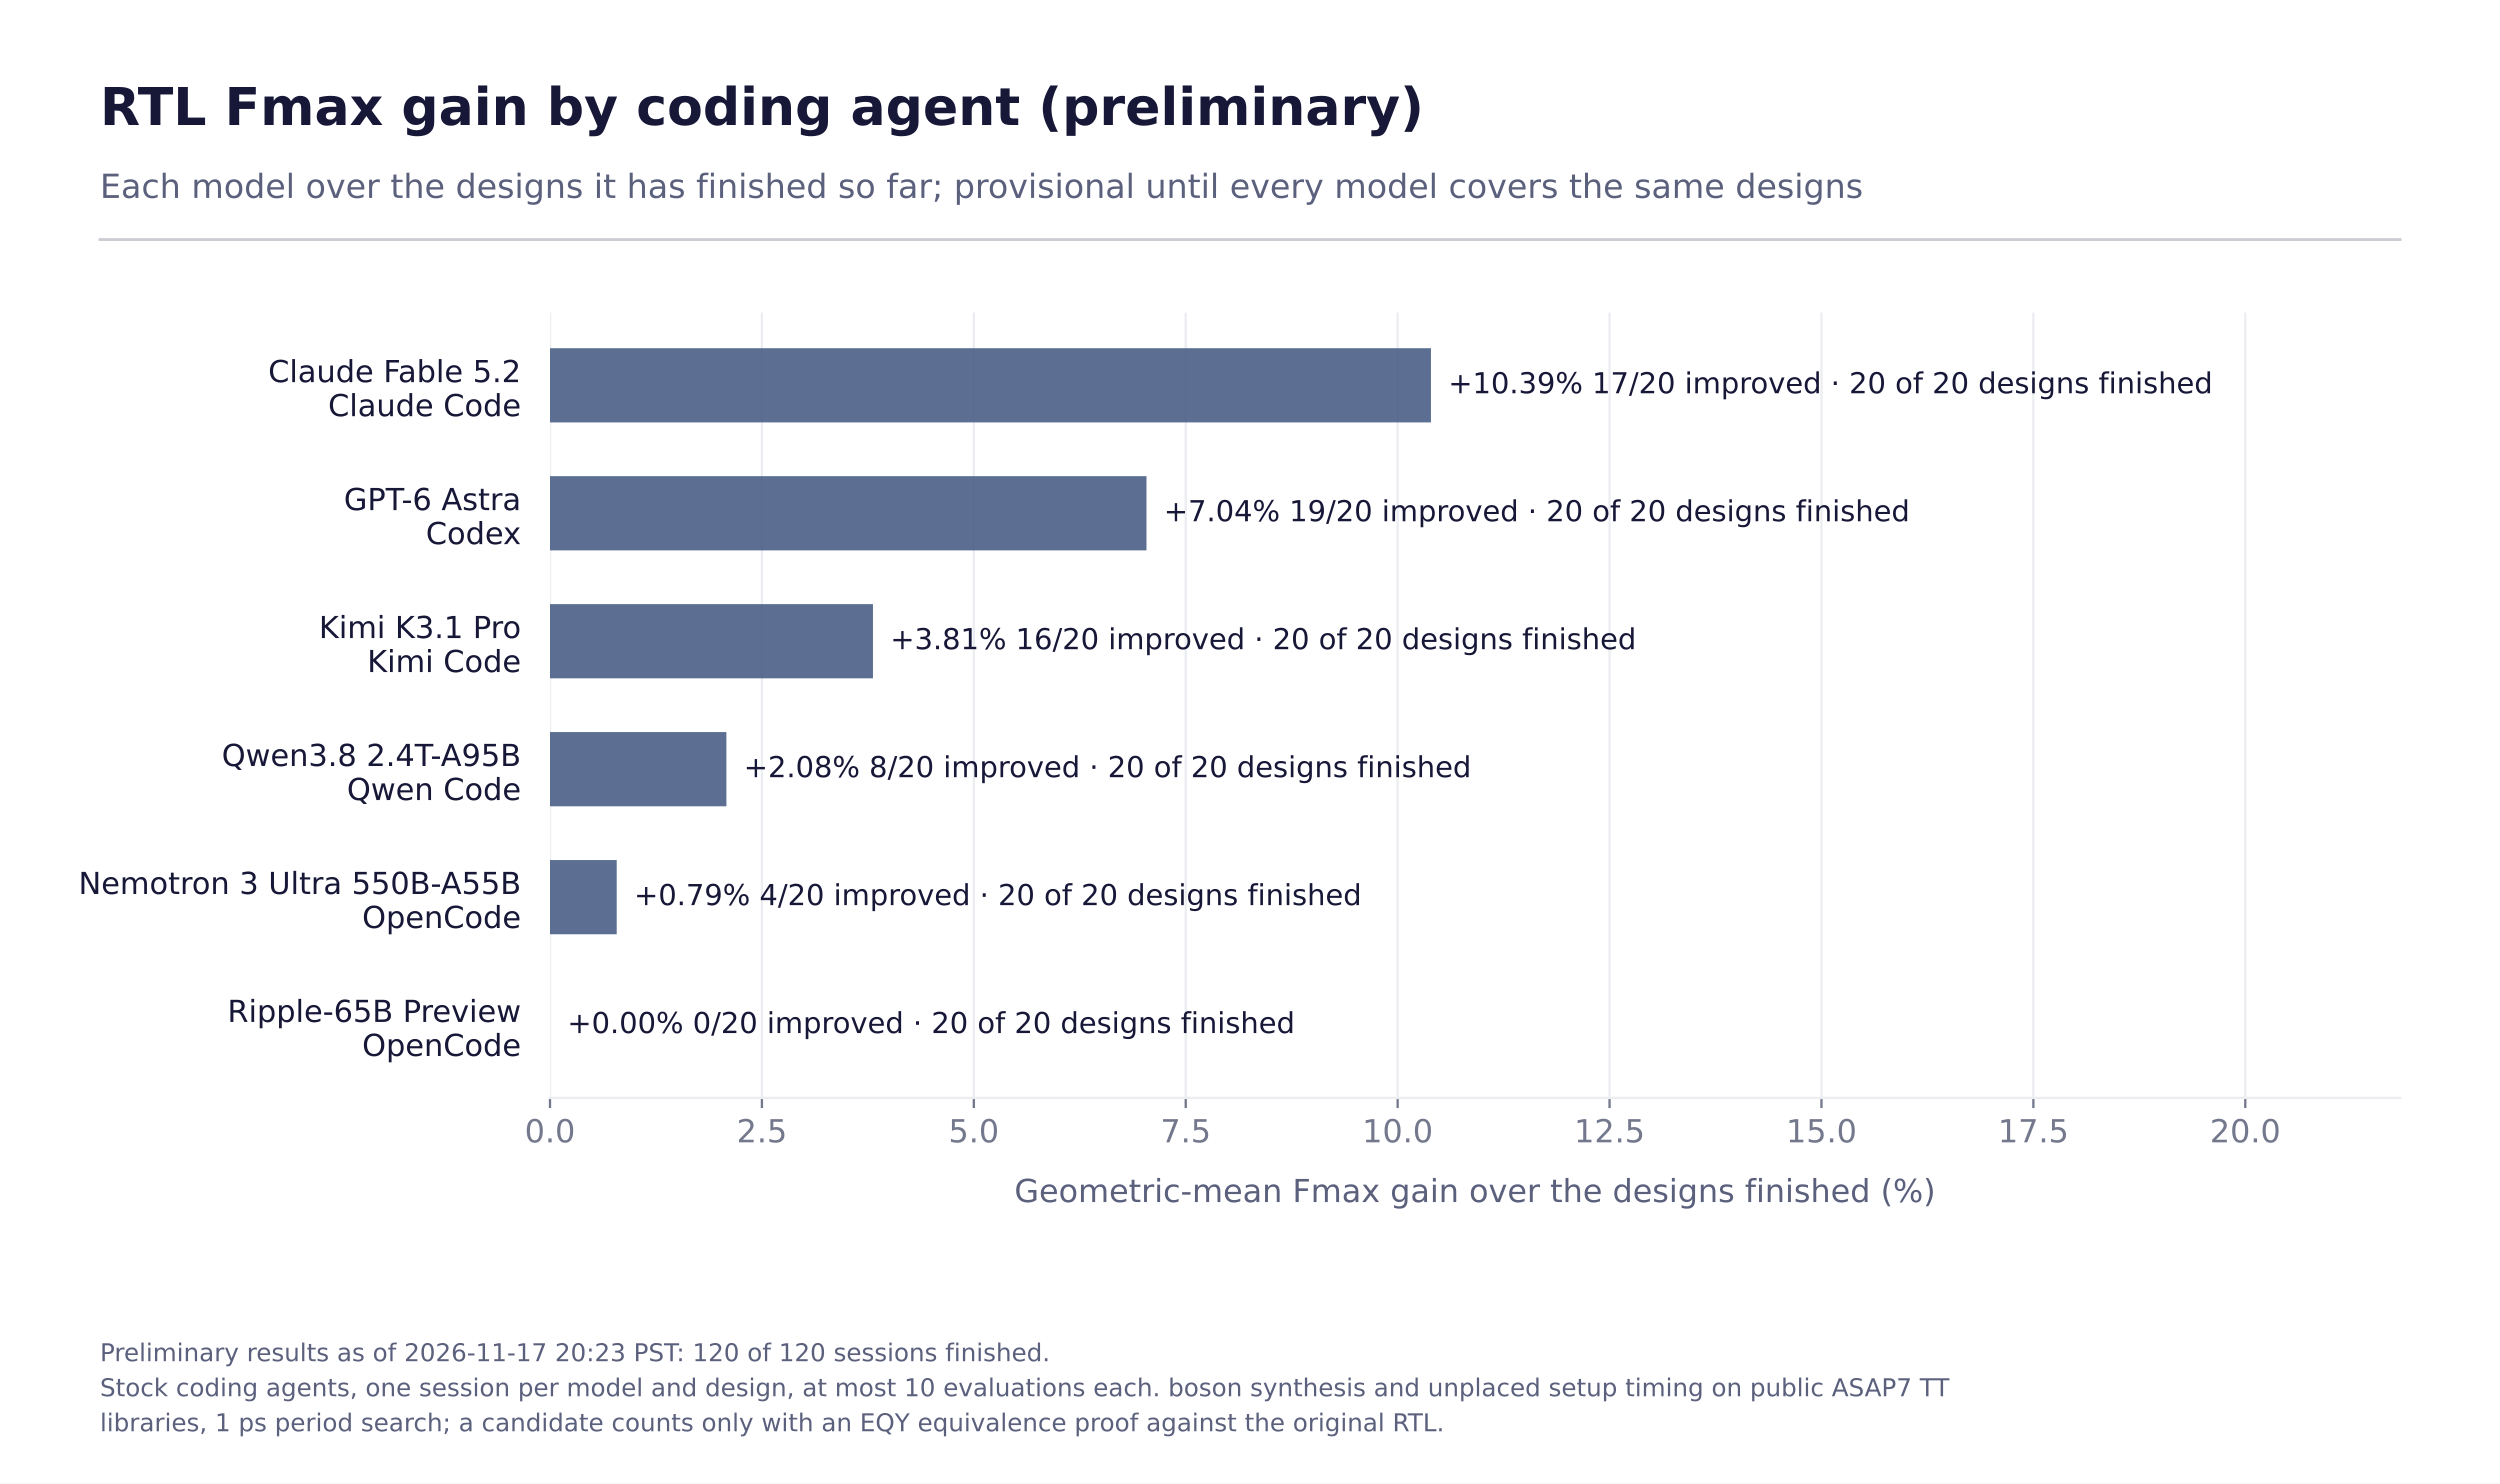
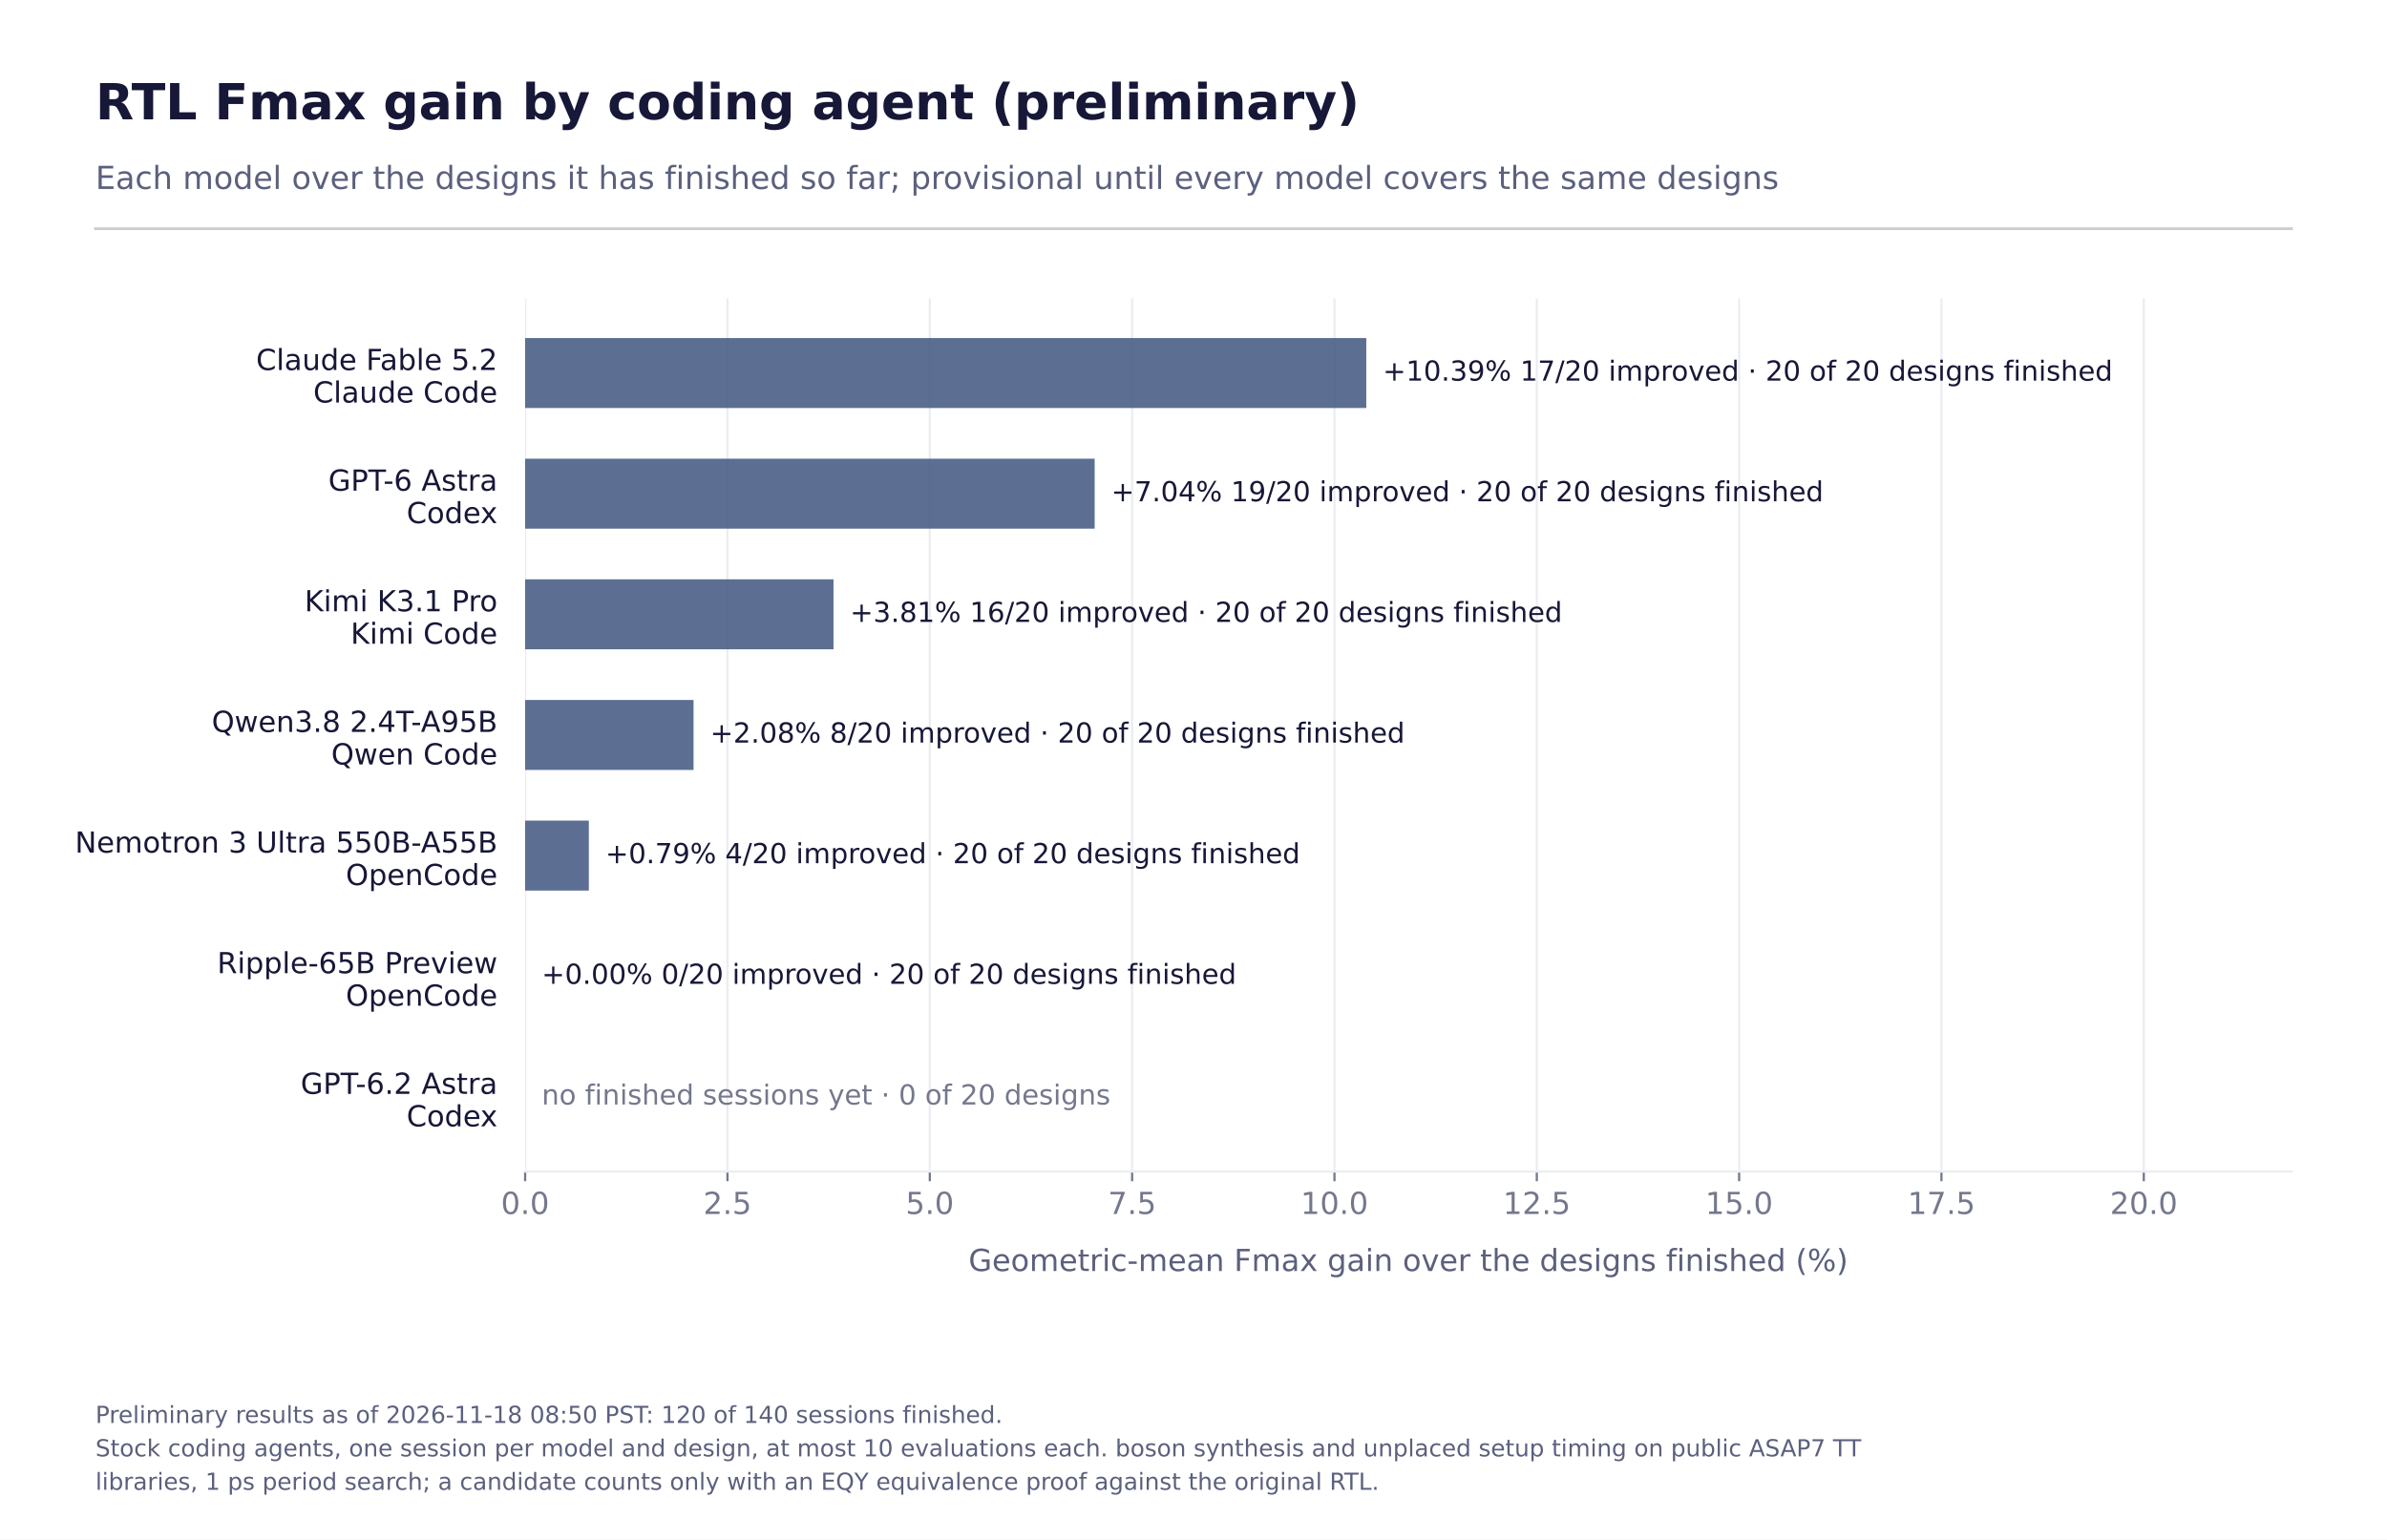
- <svg xmlns="http://www.w3.org/2000/svg" xmlns:xlink="http://www.w3.org/1999/xlink" width="864pt" height="512.64pt" viewBox="0 0 864 512.64" version="1.1">
+ <svg xmlns="http://www.w3.org/2000/svg" xmlns:xlink="http://www.w3.org/1999/xlink" width="864pt" height="557.28pt" viewBox="0 0 864 557.28" version="1.1">
  <defs>
    <style type="text/css">*{stroke-linejoin: round; stroke-linecap: butt}</style>
  </defs>
  <g id="figure_1">
    <g id="patch_1">
-       <path d="M 0 512.64  L 864 512.64  L 864 0  L 0 0  z " style="fill: #ffffff" />
+       <path d="M 0 557.28  L 864 557.28  L 864 0  L 0 0  z " style="fill: #ffffff" />
    </g>
    <g id="axes_1">
      <g id="patch_2">
-         <path d="M 190.08 379.44  L 829.44 379.44  L 829.44 108  L 190.08 108  z " style="fill: #ffffff" />
+         <path d="M 190.08 424.08  L 829.44 424.08  L 829.44 108  L 190.08 108  z " style="fill: #ffffff" />
      </g>
      <g id="matplotlib.axis_1">
        <g id="xtick_1">
          <g id="line2d_1">
-             <path d="M 190.08 379.44  L 190.08 108  " clip-path="url(#p6627dd2dad)" style="fill: none; stroke: #ebedf0; stroke-width: 0.8; stroke-linecap: square" />
+             <path d="M 190.08 424.08  L 190.08 108  " clip-path="url(#p8ecd7b2836)" style="fill: none; stroke: #ebedf0; stroke-width: 0.8; stroke-linecap: square" />
          </g>
          <g id="line2d_2">
            <defs>
              <path id="m93d353a957" d="M 0 0  L 0 3.5  " style="stroke: #74788d; stroke-width: 0.8" />
            </defs>
            <g>
-               <use xlink:href="#m93d353a957" x="190.08" y="379.44" style="fill: #74788d; stroke: #74788d; stroke-width: 0.8" />
+               <use xlink:href="#m93d353a957" x="190.08" y="424.08" style="fill: #74788d; stroke: #74788d; stroke-width: 0.8" />
            </g>
          </g>
          <g id="text_1">
-             <text style="fill: #74788d; font: 11px 'DejaVu Sans'; text-anchor: middle" x="190.08" y="394.798" transform="rotate(-0 190.08 394.7983)">0.0</text>
+             <text style="fill: #74788d; font: 11px 'DejaVu Sans'; text-anchor: middle" x="190.08" y="439.438" transform="rotate(-0 190.08 439.4383)">0.0</text>
          </g>
        </g>
        <g id="xtick_2">
          <g id="line2d_3">
-             <path d="M 263.316 379.44  L 263.316 108  " clip-path="url(#p6627dd2dad)" style="fill: none; stroke: #ebedf0; stroke-width: 0.8; stroke-linecap: square" />
+             <path d="M 263.316 424.08  L 263.316 108  " clip-path="url(#p8ecd7b2836)" style="fill: none; stroke: #ebedf0; stroke-width: 0.8; stroke-linecap: square" />
          </g>
          <g id="line2d_4">
            <g>
-               <use xlink:href="#m93d353a957" x="263.316" y="379.44" style="fill: #74788d; stroke: #74788d; stroke-width: 0.8" />
+               <use xlink:href="#m93d353a957" x="263.316" y="424.08" style="fill: #74788d; stroke: #74788d; stroke-width: 0.8" />
            </g>
          </g>
          <g id="text_2">
-             <text style="fill: #74788d; font: 11px 'DejaVu Sans'; text-anchor: middle" x="263.316" y="394.798" transform="rotate(-0 263.3161 394.7983)">2.5</text>
+             <text style="fill: #74788d; font: 11px 'DejaVu Sans'; text-anchor: middle" x="263.316" y="439.438" transform="rotate(-0 263.3161 439.4383)">2.5</text>
          </g>
        </g>
        <g id="xtick_3">
          <g id="line2d_5">
-             <path d="M 336.552 379.44  L 336.552 108  " clip-path="url(#p6627dd2dad)" style="fill: none; stroke: #ebedf0; stroke-width: 0.8; stroke-linecap: square" />
+             <path d="M 336.552 424.08  L 336.552 108  " clip-path="url(#p8ecd7b2836)" style="fill: none; stroke: #ebedf0; stroke-width: 0.8; stroke-linecap: square" />
          </g>
          <g id="line2d_6">
            <g>
-               <use xlink:href="#m93d353a957" x="336.552" y="379.44" style="fill: #74788d; stroke: #74788d; stroke-width: 0.8" />
+               <use xlink:href="#m93d353a957" x="336.552" y="424.08" style="fill: #74788d; stroke: #74788d; stroke-width: 0.8" />
            </g>
          </g>
          <g id="text_3">
-             <text style="fill: #74788d; font: 11px 'DejaVu Sans'; text-anchor: middle" x="336.552" y="394.798" transform="rotate(-0 336.5522 394.7983)">5.0</text>
+             <text style="fill: #74788d; font: 11px 'DejaVu Sans'; text-anchor: middle" x="336.552" y="439.438" transform="rotate(-0 336.5522 439.4383)">5.0</text>
          </g>
        </g>
        <g id="xtick_4">
          <g id="line2d_7">
-             <path d="M 409.788 379.44  L 409.788 108  " clip-path="url(#p6627dd2dad)" style="fill: none; stroke: #ebedf0; stroke-width: 0.8; stroke-linecap: square" />
+             <path d="M 409.788 424.08  L 409.788 108  " clip-path="url(#p8ecd7b2836)" style="fill: none; stroke: #ebedf0; stroke-width: 0.8; stroke-linecap: square" />
          </g>
          <g id="line2d_8">
            <g>
-               <use xlink:href="#m93d353a957" x="409.788" y="379.44" style="fill: #74788d; stroke: #74788d; stroke-width: 0.8" />
+               <use xlink:href="#m93d353a957" x="409.788" y="424.08" style="fill: #74788d; stroke: #74788d; stroke-width: 0.8" />
            </g>
          </g>
          <g id="text_4">
-             <text style="fill: #74788d; font: 11px 'DejaVu Sans'; text-anchor: middle" x="409.788" y="394.798" transform="rotate(-0 409.7883 394.7983)">7.5</text>
+             <text style="fill: #74788d; font: 11px 'DejaVu Sans'; text-anchor: middle" x="409.788" y="439.438" transform="rotate(-0 409.7883 439.4383)">7.5</text>
          </g>
        </g>
        <g id="xtick_5">
          <g id="line2d_9">
-             <path d="M 483.024 379.44  L 483.024 108  " clip-path="url(#p6627dd2dad)" style="fill: none; stroke: #ebedf0; stroke-width: 0.8; stroke-linecap: square" />
+             <path d="M 483.024 424.08  L 483.024 108  " clip-path="url(#p8ecd7b2836)" style="fill: none; stroke: #ebedf0; stroke-width: 0.8; stroke-linecap: square" />
          </g>
          <g id="line2d_10">
            <g>
-               <use xlink:href="#m93d353a957" x="483.024" y="379.44" style="fill: #74788d; stroke: #74788d; stroke-width: 0.8" />
+               <use xlink:href="#m93d353a957" x="483.024" y="424.08" style="fill: #74788d; stroke: #74788d; stroke-width: 0.8" />
            </g>
          </g>
          <g id="text_5">
-             <text style="fill: #74788d; font: 11px 'DejaVu Sans'; text-anchor: middle" x="483.024" y="394.798" transform="rotate(-0 483.0244 394.7983)">10.0</text>
+             <text style="fill: #74788d; font: 11px 'DejaVu Sans'; text-anchor: middle" x="483.024" y="439.438" transform="rotate(-0 483.0244 439.4383)">10.0</text>
          </g>
        </g>
        <g id="xtick_6">
          <g id="line2d_11">
-             <path d="M 556.261 379.44  L 556.261 108  " clip-path="url(#p6627dd2dad)" style="fill: none; stroke: #ebedf0; stroke-width: 0.8; stroke-linecap: square" />
+             <path d="M 556.261 424.08  L 556.261 108  " clip-path="url(#p8ecd7b2836)" style="fill: none; stroke: #ebedf0; stroke-width: 0.8; stroke-linecap: square" />
          </g>
          <g id="line2d_12">
            <g>
-               <use xlink:href="#m93d353a957" x="556.261" y="379.44" style="fill: #74788d; stroke: #74788d; stroke-width: 0.8" />
+               <use xlink:href="#m93d353a957" x="556.261" y="424.08" style="fill: #74788d; stroke: #74788d; stroke-width: 0.8" />
            </g>
          </g>
          <g id="text_6">
-             <text style="fill: #74788d; font: 11px 'DejaVu Sans'; text-anchor: middle" x="556.261" y="394.798" transform="rotate(-0 556.2605 394.7983)">12.5</text>
+             <text style="fill: #74788d; font: 11px 'DejaVu Sans'; text-anchor: middle" x="556.261" y="439.438" transform="rotate(-0 556.2605 439.4383)">12.5</text>
          </g>
        </g>
        <g id="xtick_7">
          <g id="line2d_13">
-             <path d="M 629.497 379.44  L 629.497 108  " clip-path="url(#p6627dd2dad)" style="fill: none; stroke: #ebedf0; stroke-width: 0.8; stroke-linecap: square" />
+             <path d="M 629.497 424.08  L 629.497 108  " clip-path="url(#p8ecd7b2836)" style="fill: none; stroke: #ebedf0; stroke-width: 0.8; stroke-linecap: square" />
          </g>
          <g id="line2d_14">
            <g>
-               <use xlink:href="#m93d353a957" x="629.497" y="379.44" style="fill: #74788d; stroke: #74788d; stroke-width: 0.8" />
+               <use xlink:href="#m93d353a957" x="629.497" y="424.08" style="fill: #74788d; stroke: #74788d; stroke-width: 0.8" />
            </g>
          </g>
          <g id="text_7">
-             <text style="fill: #74788d; font: 11px 'DejaVu Sans'; text-anchor: middle" x="629.497" y="394.798" transform="rotate(-0 629.4966 394.7983)">15.0</text>
+             <text style="fill: #74788d; font: 11px 'DejaVu Sans'; text-anchor: middle" x="629.497" y="439.438" transform="rotate(-0 629.4966 439.4383)">15.0</text>
          </g>
        </g>
        <g id="xtick_8">
          <g id="line2d_15">
-             <path d="M 702.733 379.44  L 702.733 108  " clip-path="url(#p6627dd2dad)" style="fill: none; stroke: #ebedf0; stroke-width: 0.8; stroke-linecap: square" />
+             <path d="M 702.733 424.08  L 702.733 108  " clip-path="url(#p8ecd7b2836)" style="fill: none; stroke: #ebedf0; stroke-width: 0.8; stroke-linecap: square" />
          </g>
          <g id="line2d_16">
            <g>
-               <use xlink:href="#m93d353a957" x="702.733" y="379.44" style="fill: #74788d; stroke: #74788d; stroke-width: 0.8" />
+               <use xlink:href="#m93d353a957" x="702.733" y="424.08" style="fill: #74788d; stroke: #74788d; stroke-width: 0.8" />
            </g>
          </g>
          <g id="text_8">
-             <text style="fill: #74788d; font: 11px 'DejaVu Sans'; text-anchor: middle" x="702.733" y="394.798" transform="rotate(-0 702.7327 394.7983)">17.5</text>
+             <text style="fill: #74788d; font: 11px 'DejaVu Sans'; text-anchor: middle" x="702.733" y="439.438" transform="rotate(-0 702.7327 439.4383)">17.5</text>
          </g>
        </g>
        <g id="xtick_9">
          <g id="line2d_17">
-             <path d="M 775.969 379.44  L 775.969 108  " clip-path="url(#p6627dd2dad)" style="fill: none; stroke: #ebedf0; stroke-width: 0.8; stroke-linecap: square" />
+             <path d="M 775.969 424.08  L 775.969 108  " clip-path="url(#p8ecd7b2836)" style="fill: none; stroke: #ebedf0; stroke-width: 0.8; stroke-linecap: square" />
          </g>
          <g id="line2d_18">
            <g>
-               <use xlink:href="#m93d353a957" x="775.969" y="379.44" style="fill: #74788d; stroke: #74788d; stroke-width: 0.8" />
+               <use xlink:href="#m93d353a957" x="775.969" y="424.08" style="fill: #74788d; stroke: #74788d; stroke-width: 0.8" />
            </g>
          </g>
          <g id="text_9">
-             <text style="fill: #74788d; font: 11px 'DejaVu Sans'; text-anchor: middle" x="775.969" y="394.798" transform="rotate(-0 775.9689 394.7983)">20.0</text>
+             <text style="fill: #74788d; font: 11px 'DejaVu Sans'; text-anchor: middle" x="775.969" y="439.438" transform="rotate(-0 775.9689 439.4383)">20.0</text>
          </g>
        </g>
        <g id="text_10">
-           <text style="fill: #5b607d; font: 11px 'DejaVu Sans'; text-anchor: middle" x="509.76" y="415.444" transform="rotate(-0 509.76 415.4442)">Geometric-mean Fmax gain over the designs finished (%)</text>
+           <text style="fill: #5b607d; font: 11px 'DejaVu Sans'; text-anchor: middle" x="509.76" y="460.084" transform="rotate(-0 509.76 460.0842)">Geometric-mean Fmax gain over the designs finished (%)</text>
        </g>
      </g>
      <g id="matplotlib.axis_2">
        <g id="ytick_1">
          <g id="line2d_19" />
          <g id="text_11">
-             <text style="fill: #171738; font: 10.5px 'DejaVu Sans'" transform="translate(92.68391 132.071)">Claude Fable 5.2</text>
-             <text style="fill: #171738; font: 10.5px 'DejaVu Sans'" transform="translate(113.3952 143.8287)">Claude Code</text>
+             <text style="fill: #171738; font: 10.5px 'DejaVu Sans'" transform="translate(92.68391 133.9396)">Claude Fable 5.2</text>
+             <text style="fill: #171738; font: 10.5px 'DejaVu Sans'" transform="translate(113.3952 145.6973)">Claude Code</text>
          </g>
        </g>
        <g id="ytick_2">
          <g id="line2d_20" />
          <g id="text_12">
-             <text style="fill: #171738; font: 10.5px 'DejaVu Sans'" transform="translate(118.8322 176.2939)">GPT-6 Astra</text>
-             <text style="fill: #171738; font: 10.5px 'DejaVu Sans'" transform="translate(147.1658 188.0516)">Codex</text>
+             <text style="fill: #171738; font: 10.5px 'DejaVu Sans'" transform="translate(118.8322 177.6091)">GPT-6 Astra</text>
+             <text style="fill: #171738; font: 10.5px 'DejaVu Sans'" transform="translate(147.1658 189.3668)">Codex</text>
          </g>
        </g>
        <g id="ytick_3">
          <g id="line2d_21" />
          <g id="text_13">
-             <text style="fill: #171738; font: 10.5px 'DejaVu Sans'" transform="translate(110.2222 220.5167)">Kimi K3.1 Pro</text>
-             <text style="fill: #171738; font: 10.5px 'DejaVu Sans'" transform="translate(126.9123 232.2744)">Kimi Code</text>
+             <text style="fill: #171738; font: 10.5px 'DejaVu Sans'" transform="translate(110.2222 221.2786)">Kimi K3.1 Pro</text>
+             <text style="fill: #171738; font: 10.5px 'DejaVu Sans'" transform="translate(126.9123 233.0363)">Kimi Code</text>
          </g>
        </g>
        <g id="ytick_4">
          <g id="line2d_22" />
          <g id="text_14">
-             <text style="fill: #171738; font: 10.5px 'DejaVu Sans'" transform="translate(76.62383 264.7396)">Qwen3.8 2.4T-A95B</text>
-             <text style="fill: #171738; font: 10.5px 'DejaVu Sans'" transform="translate(119.892 276.4973)">Qwen Code</text>
+             <text style="fill: #171738; font: 10.5px 'DejaVu Sans'" transform="translate(76.62383 264.9482)">Qwen3.8 2.4T-A95B</text>
+             <text style="fill: #171738; font: 10.5px 'DejaVu Sans'" transform="translate(119.892 276.7059)">Qwen Code</text>
          </g>
        </g>
        <g id="ytick_5">
          <g id="line2d_23" />
          <g id="text_15">
-             <text style="fill: #171738; font: 10.5px 'DejaVu Sans'" transform="translate(27.12945 308.9625)">Nemotron 3 Ultra 550B-A55B</text>
-             <text style="fill: #171738; font: 10.5px 'DejaVu Sans'" transform="translate(125.1502 320.7202)">OpenCode</text>
+             <text style="fill: #171738; font: 10.5px 'DejaVu Sans'" transform="translate(27.12945 308.6177)">Nemotron 3 Ultra 550B-A55B</text>
+             <text style="fill: #171738; font: 10.5px 'DejaVu Sans'" transform="translate(125.1502 320.3754)">OpenCode</text>
          </g>
        </g>
        <g id="ytick_6">
          <g id="line2d_24" />
          <g id="text_16">
-             <text style="fill: #171738; font: 10.5px 'DejaVu Sans'" transform="translate(78.59914 353.1853)">Ripple-65B Preview</text>
-             <text style="fill: #171738; font: 10.5px 'DejaVu Sans'" transform="translate(125.1502 364.9431)">OpenCode</text>
+             <text style="fill: #171738; font: 10.5px 'DejaVu Sans'" transform="translate(78.59914 352.2872)">Ripple-65B Preview</text>
+             <text style="fill: #171738; font: 10.5px 'DejaVu Sans'" transform="translate(125.1502 364.0449)">OpenCode</text>
+           </g>
+         </g>
+         <g id="ytick_7">
+           <g id="line2d_25" />
+           <g id="text_17">
+             <text style="fill: #171738; font: 10.5px 'DejaVu Sans'" transform="translate(108.8145 395.9567)">GPT-6.2 Astra</text>
+             <text style="fill: #171738; font: 10.5px 'DejaVu Sans'" transform="translate(147.1658 407.7144)">Codex</text>
          </g>
        </g>
      </g>
      <g id="patch_3">
-         <path d="M 190.08 120.338  L 494.537 120.338  L 494.537 145.987  L 190.08 145.987  z " clip-path="url(#p6627dd2dad)" style="fill: #3f5680; opacity: 0.85" />
+         <path d="M 190.08 122.367  L 494.537 122.367  L 494.537 147.696  L 190.08 147.696  z " clip-path="url(#p8ecd7b2836)" style="fill: #3f5680; opacity: 0.85" />
      </g>
      <g id="patch_4">
-         <path d="M 190.08 164.561  L 396.225 164.561  L 396.225 190.21  L 190.08 190.21  z " clip-path="url(#p6627dd2dad)" style="fill: #3f5680; opacity: 0.85" />
+         <path d="M 190.08 166.037  L 396.225 166.037  L 396.225 191.365  L 190.08 191.365  z " clip-path="url(#p8ecd7b2836)" style="fill: #3f5680; opacity: 0.85" />
      </g>
      <g id="patch_5">
-         <path d="M 190.08 208.784  L 301.692 208.784  L 301.692 234.433  L 190.08 234.433  z " clip-path="url(#p6627dd2dad)" style="fill: #3f5680; opacity: 0.85" />
+         <path d="M 190.08 209.706  L 301.692 209.706  L 301.692 235.035  L 190.08 235.035  z " clip-path="url(#p8ecd7b2836)" style="fill: #3f5680; opacity: 0.85" />
      </g>
      <g id="patch_6">
-         <path d="M 190.08 253.007  L 251.042 253.007  L 251.042 278.656  L 190.08 278.656  z " clip-path="url(#p6627dd2dad)" style="fill: #3f5680; opacity: 0.85" />
+         <path d="M 190.08 253.376  L 251.042 253.376  L 251.042 278.704  L 190.08 278.704  z " clip-path="url(#p8ecd7b2836)" style="fill: #3f5680; opacity: 0.85" />
      </g>
      <g id="patch_7">
-         <path d="M 190.08 297.23  L 213.135 297.23  L 213.135 322.879  L 190.08 322.879  z " clip-path="url(#p6627dd2dad)" style="fill: #3f5680; opacity: 0.85" />
+         <path d="M 190.08 297.045  L 213.135 297.045  L 213.135 322.374  L 190.08 322.374  z " clip-path="url(#p8ecd7b2836)" style="fill: #3f5680; opacity: 0.85" />
      </g>
      <g id="patch_8">
-         <path d="M 190.08 341.453  L 190.08 341.453  L 190.08 367.102  L 190.08 367.102  z " clip-path="url(#p6627dd2dad)" style="fill: #3f5680; opacity: 0.85" />
+         <path d="M 190.08 340.715  L 190.08 340.715  L 190.08 366.043  L 190.08 366.043  z " clip-path="url(#p8ecd7b2836)" style="fill: #3f5680; opacity: 0.85" />
      </g>
      <g id="patch_9">
-         <path d="M 190.08 379.44  L 829.44 379.44  " style="fill: none; stroke: #ebedf0; stroke-width: 0.8; stroke-linejoin: miter; stroke-linecap: square" />
-       </g>
-       <g id="text_17">
-         <text style="fill: #171738; font: 10px 'DejaVu Sans'; text-anchor: start" x="500.537" y="135.922" transform="rotate(-0 500.5371 135.9222)">+10.39%   17/20 improved · 20 of 20 designs finished</text>
+         <path d="M 190.08 384.384  L 190.08 384.384  L 190.08 409.713  L 190.08 409.713  z " clip-path="url(#p8ecd7b2836)" style="fill: #3f5680; opacity: 0.85" />
+       </g>
+       <g id="patch_10">
+         <path d="M 190.08 424.08  L 829.44 424.08  " style="fill: none; stroke: #ebedf0; stroke-width: 0.8; stroke-linejoin: miter; stroke-linecap: square" />
      </g>
      <g id="text_18">
-         <text style="fill: #171738; font: 10px 'DejaVu Sans'; text-anchor: start" x="402.225" y="180.145" transform="rotate(-0 402.225 180.1451)">+7.04%   19/20 improved · 20 of 20 designs finished</text>
+         <text style="fill: #171738; font: 10px 'DejaVu Sans'; text-anchor: start" x="500.537" y="137.791" transform="rotate(-0 500.5371 137.7908)">+10.39%   17/20 improved · 20 of 20 designs finished</text>
      </g>
      <g id="text_19">
-         <text style="fill: #171738; font: 10px 'DejaVu Sans'; text-anchor: start" x="307.692" y="224.368" transform="rotate(-0 307.6918 224.3679)">+3.81%   16/20 improved · 20 of 20 designs finished</text>
+         <text style="fill: #171738; font: 10px 'DejaVu Sans'; text-anchor: start" x="402.225" y="181.46" transform="rotate(-0 402.225 181.4603)">+7.04%   19/20 improved · 20 of 20 designs finished</text>
      </g>
      <g id="text_20">
-         <text style="fill: #171738; font: 10px 'DejaVu Sans'; text-anchor: start" x="257.042" y="268.591" transform="rotate(-0 257.0417 268.5908)">+2.08%   8/20 improved · 20 of 20 designs finished</text>
+         <text style="fill: #171738; font: 10px 'DejaVu Sans'; text-anchor: start" x="307.692" y="225.13" transform="rotate(-0 307.6918 225.1299)">+3.81%   16/20 improved · 20 of 20 designs finished</text>
      </g>
      <g id="text_21">
-         <text style="fill: #171738; font: 10px 'DejaVu Sans'; text-anchor: start" x="219.135" y="312.814" transform="rotate(-0 219.1347 312.8137)">+0.79%   4/20 improved · 20 of 20 designs finished</text>
+         <text style="fill: #171738; font: 10px 'DejaVu Sans'; text-anchor: start" x="257.042" y="268.799" transform="rotate(-0 257.0417 268.7994)">+2.08%   8/20 improved · 20 of 20 designs finished</text>
      </g>
      <g id="text_22">
-         <text style="fill: #171738; font: 10px 'DejaVu Sans'; text-anchor: start" x="196.08" y="357.037" transform="rotate(-0 196.08 357.0366)">+0.00%   0/20 improved · 20 of 20 designs finished</text>
-       </g>
-     </g>
-     <g id="line2d_25">
+         <text style="fill: #171738; font: 10px 'DejaVu Sans'; text-anchor: start" x="219.135" y="312.469" transform="rotate(-0 219.1347 312.4689)">+0.79%   4/20 improved · 20 of 20 designs finished</text>
+       </g>
+       <g id="text_23">
+         <text style="fill: #171738; font: 10px 'DejaVu Sans'; text-anchor: start" x="196.08" y="356.138" transform="rotate(-0 196.08 356.1384)">+0.00%   0/20 improved · 20 of 20 designs finished</text>
+       </g>
+       <g id="text_24">
+         <text style="fill: #74788d; font: 10px 'DejaVu Sans'; text-anchor: start" x="196.08" y="399.808" transform="rotate(-0 196.08 399.8079)">no finished sessions yet · 0 of 20 designs</text>
+       </g>
+     </g>
+     <g id="line2d_26">
      <path d="M 34.56 82.8  L 829.44 82.8  " style="fill: none; stroke: #171738; stroke-opacity: 0.22; stroke-linecap: square" />
    </g>
-     <g id="text_23">
+     <g id="text_25">
      <text style="fill: #171738; font: 700 18px 'DejaVu Sans'; text-anchor: start" x="34.56" y="43.2" transform="rotate(-0 34.56 43.2)">RTL Fmax gain by coding agent (preliminary)</text>
    </g>
-     <g id="text_24">
+     <g id="text_26">
      <text style="fill: #5b607d; font: 11.5px 'DejaVu Sans'; text-anchor: start" x="34.56" y="68.4" transform="rotate(-0 34.56 68.4)">Each model over the designs it has finished so far; provisional until every model covers the same designs</text>
    </g>
-     <g id="text_25">
-       <text style="fill: #5b607d; font: 8.5px 'DejaVu Sans'" transform="translate(34.56 470.4368)">Preliminary results as of 2026-11-17 20:23 PST: 120 of 120 sessions finished.</text>
-       <text style="fill: #5b607d; font: 8.5px 'DejaVu Sans'" transform="translate(34.56 482.5384)">Stock coding agents, one session per model and design, at most 10 evaluations each. boson synthesis and unplaced setup timing on public ASAP7 TT</text>
-       <text style="fill: #5b607d; font: 8.5px 'DejaVu Sans'" transform="translate(34.56 494.64)">libraries, 1 ps period search; a candidate counts only with an EQY equivalence proof against the original RTL.</text>
+     <g id="text_27">
+       <text style="fill: #5b607d; font: 8.5px 'DejaVu Sans'" transform="translate(34.56 515.0768)">Preliminary results as of 2026-11-18 08:50 PST: 120 of 140 sessions finished.</text>
+       <text style="fill: #5b607d; font: 8.5px 'DejaVu Sans'" transform="translate(34.56 527.1784)">Stock coding agents, one session per model and design, at most 10 evaluations each. boson synthesis and unplaced setup timing on public ASAP7 TT</text>
+       <text style="fill: #5b607d; font: 8.5px 'DejaVu Sans'" transform="translate(34.56 539.28)">libraries, 1 ps period search; a candidate counts only with an EQY equivalence proof against the original RTL.</text>
    </g>
  </g>
  <defs>
-     <clipPath id="p6627dd2dad">
-       <rect x="190.08" y="108" width="639.36" height="271.44" />
+     <clipPath id="p8ecd7b2836">
+       <rect x="190.08" y="108" width="639.36" height="316.08" />
    </clipPath>
  </defs>
</svg>
